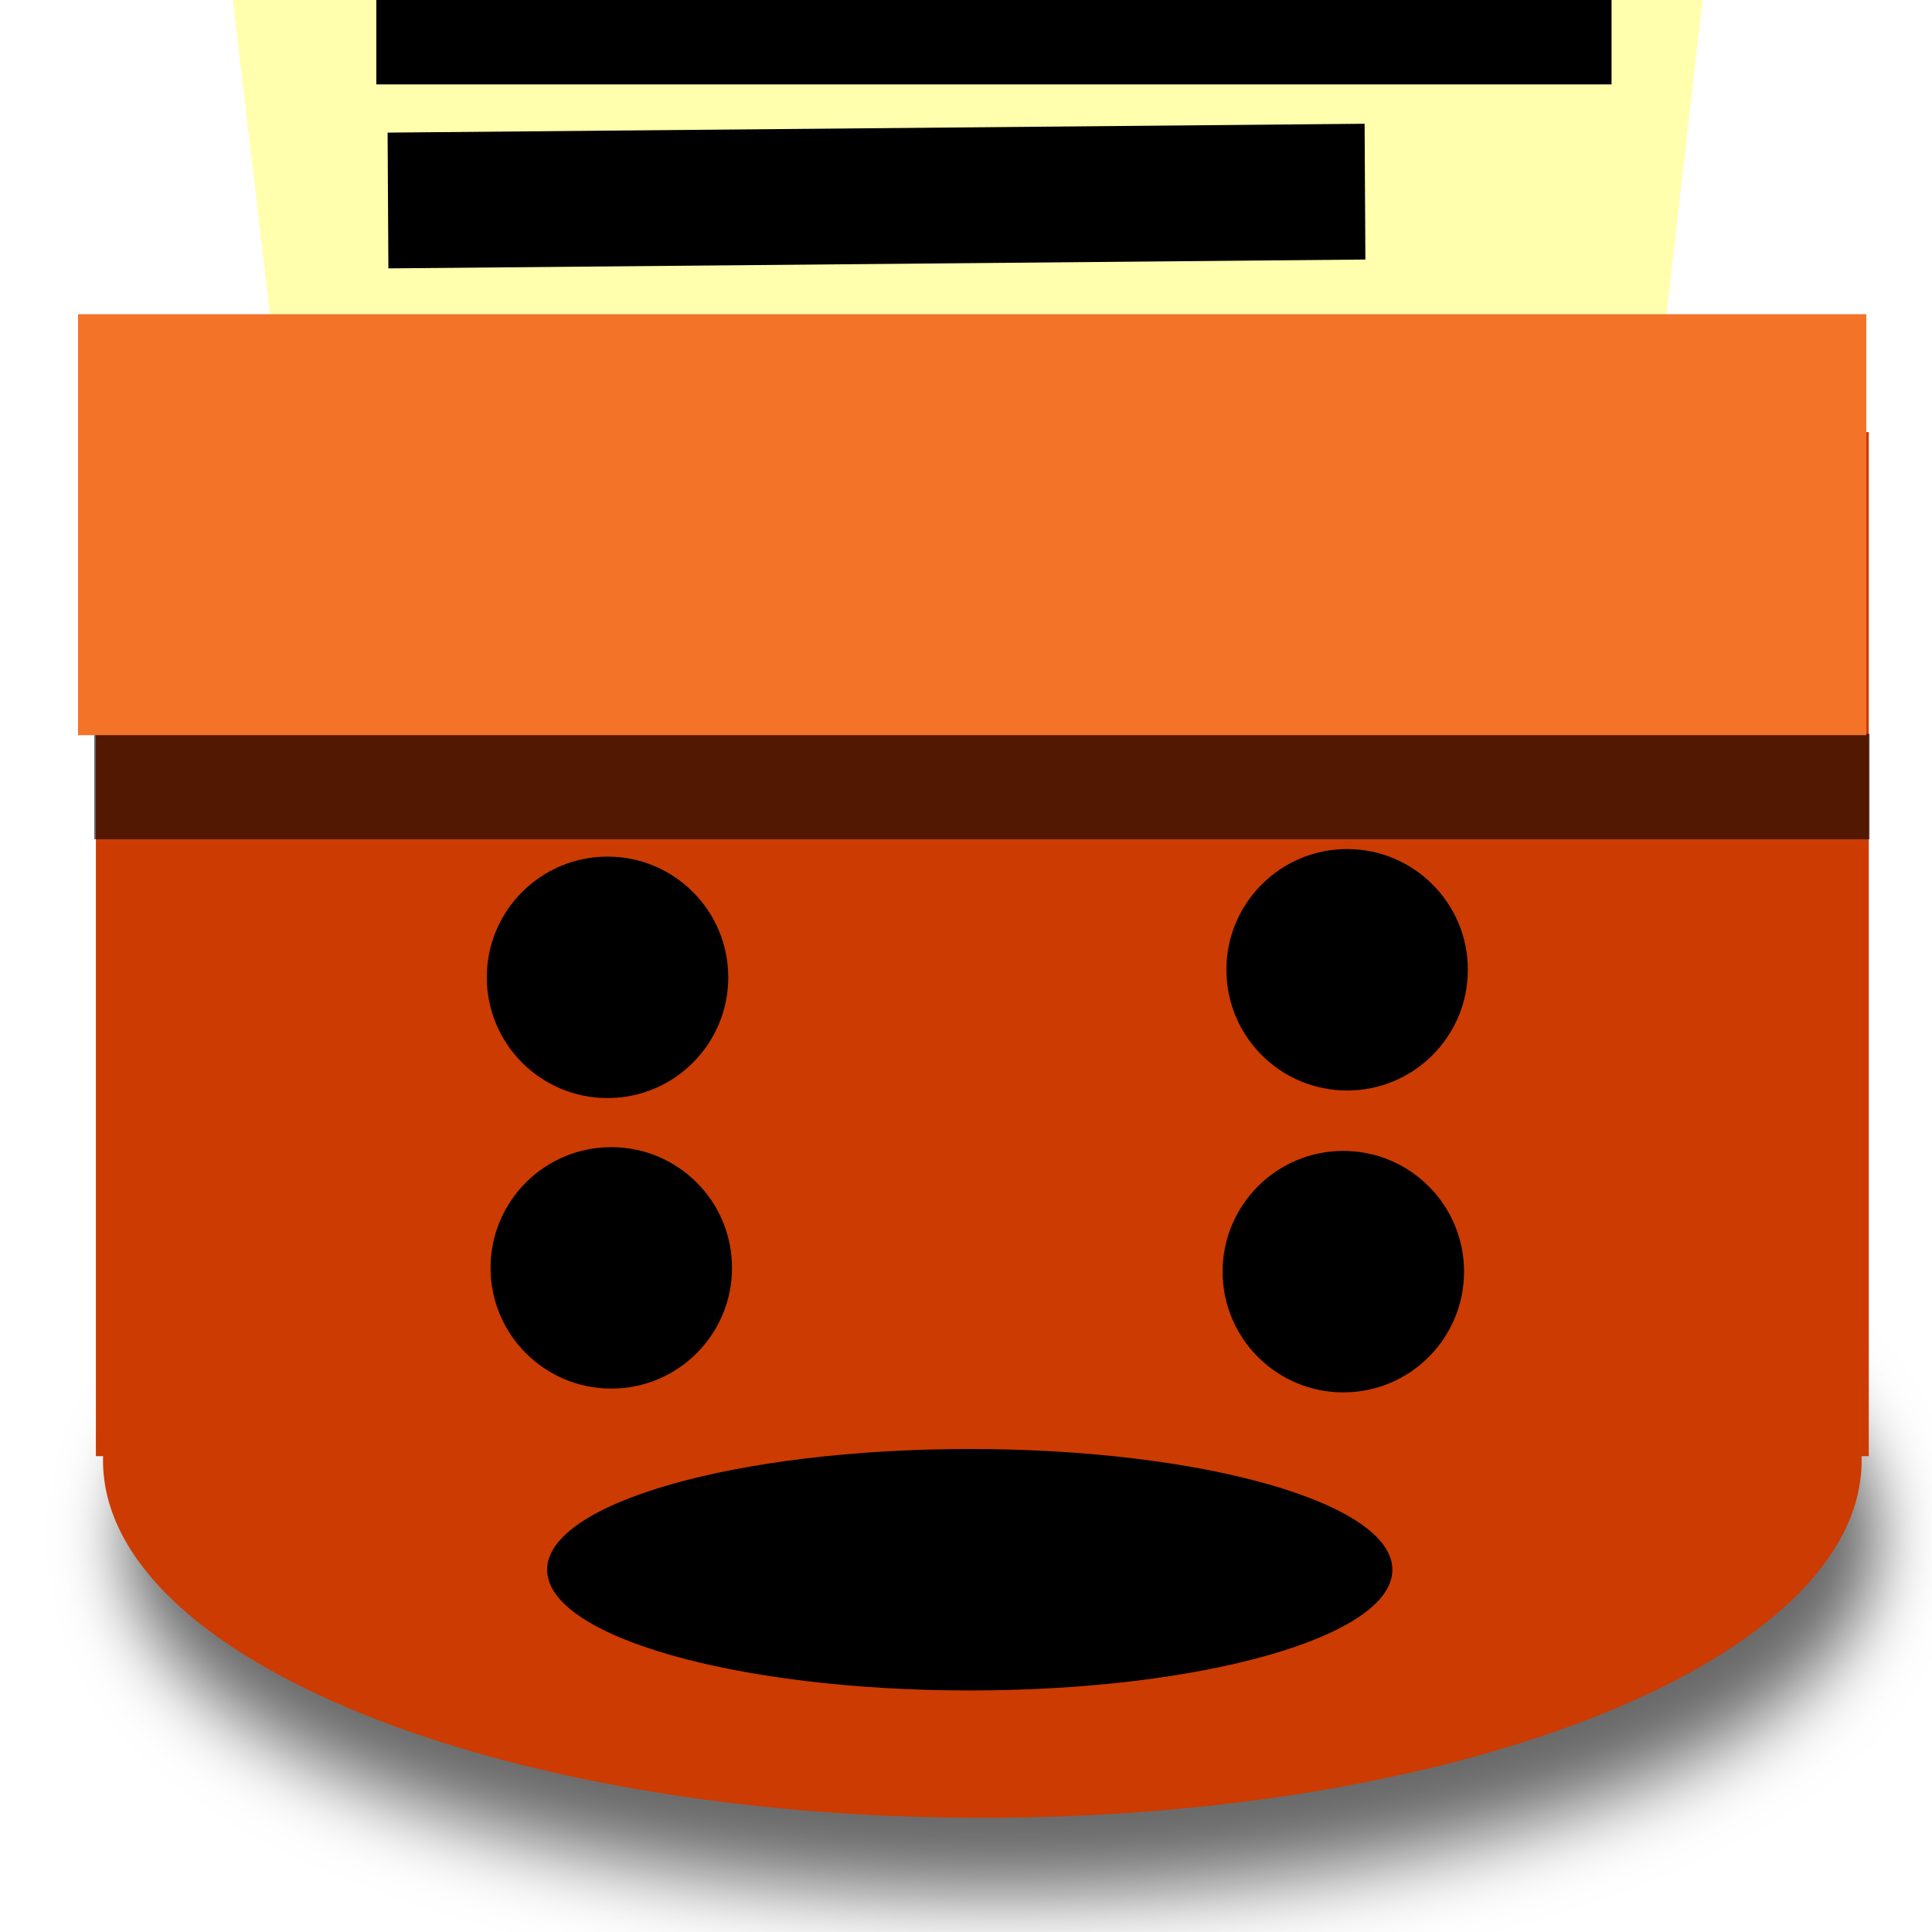
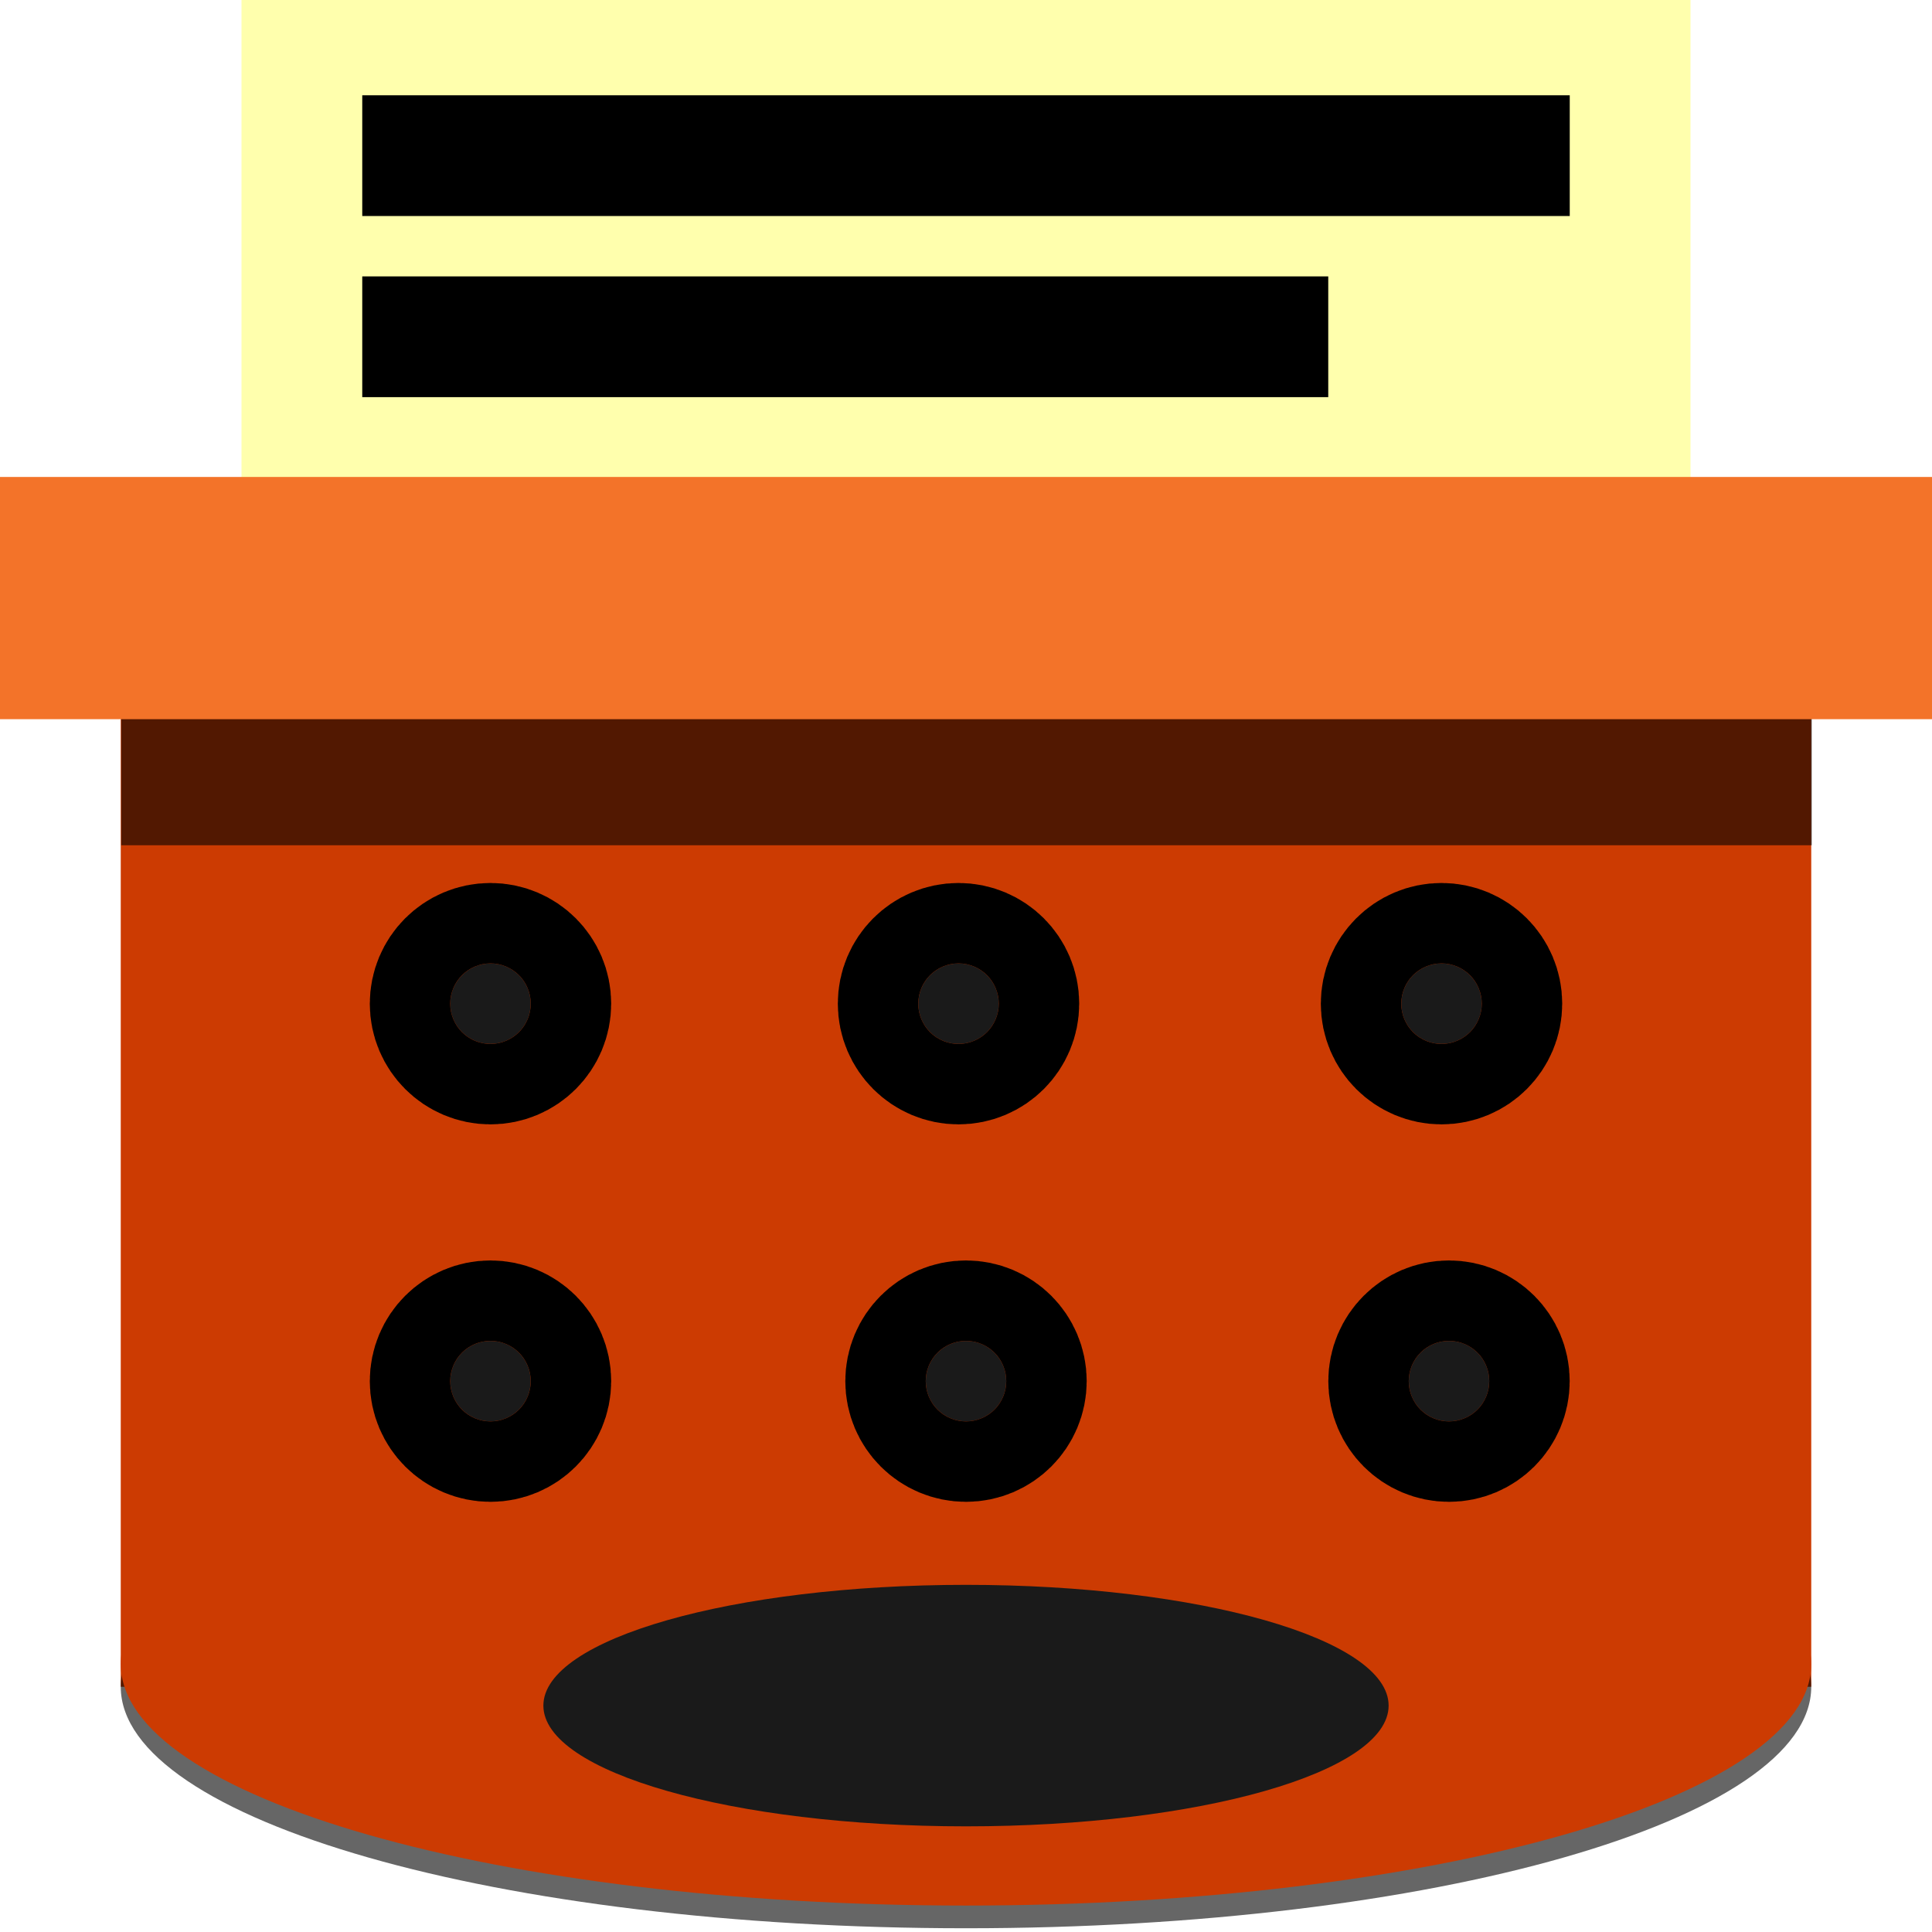
<svg xmlns="http://www.w3.org/2000/svg" xmlns:xlink="http://www.w3.org/1999/xlink" version="1.1" width="16" height="16" id="svg3935">
  <defs id="defs3937">
    <linearGradient x1="71.204" y1="6.238" x2="71.204" y2="44.341" id="linearGradient3071" xlink:href="#linearGradient4011" gradientUnits="userSpaceOnUse" gradientTransform="matrix(0.3513514,0,0,0.3513514,-17.20367,-0.9093001)" />
    <linearGradient id="linearGradient4011">
      <stop id="stop4013" style="stop-color:#ffffff;stop-opacity:1" offset="0" />
      <stop id="stop4015" style="stop-color:#ffffff;stop-opacity:0.235" offset="0.508" />
      <stop id="stop4017" style="stop-color:#ffffff;stop-opacity:0.157" offset="0.835" />
      <stop id="stop4019" style="stop-color:#ffffff;stop-opacity:0.392" offset="1" />
    </linearGradient>
    <linearGradient id="linearGradient947-5">
      <stop id="stop943-6" style="stop-color:#64baff;stop-opacity:1" offset="0" />
      <stop id="stop945-2" style="stop-color:#3689e6;stop-opacity:1" offset="1" />
    </linearGradient>
    <linearGradient x1="2035.165" y1="3208.074" x2="2035.165" y2="3241.997" id="linearGradient11527-6-5-3" xlink:href="#linearGradient947-5" gradientUnits="userSpaceOnUse" gradientTransform="matrix(0.5748496,0,0,0.4297553,-1164.014,-1377.772)" />
    <radialGradient gradientTransform="matrix(0,1.829269,-1.935148,-4.9789892e-8,23.8516,-7.862012)" gradientUnits="userSpaceOnUse" xlink:href="#linearGradient2867-449-88-871-390-598-476-591-434-148-57-177-3-8-8" id="radialGradient3386" fy="8.45" fx="1.198" r="20" cy="8.45" cx="1.198" />
    <linearGradient id="linearGradient2867-449-88-871-390-598-476-591-434-148-57-177-3-8-8">
      <stop offset="0" style="stop-color:#95a3ab;stop-opacity:1" id="stop3750-8-9-0" />
      <stop offset="0.262" style="stop-color:#667885;stop-opacity:1" id="stop3752-3-2-2" />
      <stop offset="0.705" style="stop-color:#485a6c;stop-opacity:1" id="stop3754-7-2-2-9" />
      <stop offset="1" style="stop-color:#273445;stop-opacity:1" id="stop3756-9-3-05" />
    </linearGradient>
    <linearGradient x1="74.06" y1="16.561" x2="74.06" y2="42.942" id="linearGradient3097" xlink:href="#linearGradient4806-9" gradientUnits="userSpaceOnUse" gradientTransform="matrix(0.5306905,0,0,0.5306907,-31.30318,-7.788705)" />
    <linearGradient id="linearGradient4806-9">
      <stop id="stop4808-49" style="stop-color:#ffffff;stop-opacity:1" offset="0" />
      <stop id="stop4810-05" style="stop-color:#ffffff;stop-opacity:0.235" offset="0.424" />
      <stop id="stop4812-6" style="stop-color:#ffffff;stop-opacity:0.157" offset="0.821" />
      <stop id="stop4814-7" style="stop-color:#ffffff;stop-opacity:0.392" offset="1" />
    </linearGradient>
-     <linearGradient id="linearGradient3820-7-2-2">
-       <stop offset="0" style="stop-color:#3d3d3d;stop-opacity:1" id="stop3822-2-6-36" />
-       <stop offset="0.5" style="stop-color:#686868;stop-opacity:0.498" id="stop3864-8-7-6" />
-       <stop offset="1" style="stop-color:#686868;stop-opacity:0" id="stop3824-1-2-4" />
-     </linearGradient>
-     <linearGradient id="linearGradient4632-92-3-0-8-1-6-6">
-       <stop offset="0" style="stop-color:#fafafa;stop-opacity:1" id="stop4634-68-8-0-2-9-1-1" />
-       <stop offset="1" style="stop-color:#e1e1e1;stop-opacity:1" id="stop4636-8-21-7-1-4-9-4" />
-     </linearGradient>
-     <linearGradient id="linearGradient3104-8-8-97-4-6-2-0-1-4-0-5-8-3-9-1-4">
-       <stop offset="0" style="stop-color:#000000;stop-opacity:0.322" id="stop3106-5-4-3-5-0-1-61-9-2-7-3-3-2-6-9-2" />
-       <stop offset="1" style="stop-color:#000000;stop-opacity:0.278" id="stop3108-4-3-7-8-2-4-01-9-9-0-6-4-3-7-7-3" />
-     </linearGradient>
-     <linearGradient x1="71.204" y1="15.369" x2="71.204" y2="40.496" id="linearGradient3097-3" xlink:href="#linearGradient4806-9" gradientUnits="userSpaceOnUse" gradientTransform="matrix(0.7756246,0,0,0.7756249,-43.98157,-9.614261)" />
-     <radialGradient cx="99.157" cy="186.171" r="62.769" fx="99.157" fy="186.171" id="radialGradient3108" xlink:href="#linearGradient3820-7-2-2" gradientUnits="userSpaceOnUse" gradientTransform="matrix(0.1115198,0,0,0.03548359,0.942029,15.16673)" />
-     <linearGradient gradientTransform="matrix(0.2162162,0,0,0.2162162,2.990049,13.01735)" gradientUnits="userSpaceOnUse" xlink:href="#linearGradient4011" id="linearGradient3364-8" y2="42.884" x2="71.204" y1="7.831" x1="71.204" />
-     <radialGradient gradientTransform="matrix(0,0.5485247,-0.5802737,-1.4929998e-8,23.4032,10.55795)" gradientUnits="userSpaceOnUse" xlink:href="#linearGradient4632-92-3-0-8-1-6-6" id="radialGradient3370-2" fy="8.45" fx="6.275" r="20" cy="8.45" cx="6.275" />
-     <linearGradient gradientTransform="matrix(0.5383322,0,0,0.5558293,33.38199,-4.173296)" gradientUnits="userSpaceOnUse" xlink:href="#linearGradient3104-8-8-97-4-6-2-0-1-4-0-5-8-3-9-1-4" id="linearGradient3373-2-5" y2="5.176" x2="-95.838" y1="54.2" x1="-95.838" />
-     <radialGradient cx="1.198" cy="8.45" r="20" fx="1.198" fy="8.45" id="radialGradient3386-9" xlink:href="#linearGradient2867-449-88-871-390-598-476-591-434-148-57-177-3-8-8" gradientUnits="userSpaceOnUse" gradientTransform="matrix(0,2.560977,-2.709208,-6.9705848e-8,34.89223,-9.508867)" />
-     <radialGradient gradientTransform="matrix(0.1752454,0,0,0.05575992,-1.37681,18.11914)" gradientUnits="userSpaceOnUse" xlink:href="#linearGradient3820-7-2-2" id="radialGradient3043" fy="186.171" fx="99.157" r="62.769" cy="186.171" cx="99.157" />
-     <linearGradient gradientTransform="matrix(0.7297297,0,0,0.7297297,-36.34608,-2.503931)" gradientUnits="userSpaceOnUse" xlink:href="#linearGradient4011" id="linearGradient3012" y2="44.341" x2="71.204" y1="6.238" x1="71.204" />
-     <linearGradient gradientTransform="matrix(0.3513513,0,0,0.3513513,-1.203669,15.0907)" gradientUnits="userSpaceOnUse" xlink:href="#linearGradient4011" id="linearGradient3364" y2="42.884" x2="71.204" y1="7.831" x1="71.204" />
-     <radialGradient gradientTransform="matrix(0,0.8532606,-0.9026479,-2.322444e-8,31.6272,11.64569)" gradientUnits="userSpaceOnUse" xlink:href="#linearGradient4632-92-3-0-8-1-6-6" id="radialGradient3370" fy="8.45" fx="6.275" r="20" cy="8.45" cx="6.275" />
-     <radialGradient gradientTransform="matrix(0,3.536587,-3.741287,-9.6260457e-8,47.61309,-13.69989)" gradientUnits="userSpaceOnUse" xlink:href="#linearGradient2867-449-88-871-390-598-476-591-434-148-57-177-3-8-8" id="radialGradient3386-6" fy="8.45" fx="1.198" r="20" cy="8.45" cx="1.198" />
-     <linearGradient gradientTransform="matrix(0.8074983,0,0,0.833744,46.32299,-10.00994)" gradientUnits="userSpaceOnUse" xlink:href="#linearGradient3104-8-8-97-4-6-2-0-1-4-0-5-8-3-9-1-4" id="linearGradient3373-2" y2="5.176" x2="-95.838" y1="54.2" x1="-95.838" />
-     <radialGradient cx="99.157" cy="186.171" r="62.769" fx="99.157" fy="186.171" id="radialGradient3018" xlink:href="#linearGradient3820-7-2-2" gradientUnits="userSpaceOnUse" gradientTransform="matrix(0.2708338,0,0,0.08762273,-2.855072,25.18723)" />
-     <linearGradient x1="71.204" y1="7.831" x2="71.204" y2="42.884" id="linearGradient3741" xlink:href="#linearGradient4011" gradientUnits="userSpaceOnUse" gradientTransform="matrix(0.5135135,0,0,0.5135135,-0.836132,22.97872)" />
-     <radialGradient cx="62.625" cy="4.625" r="10.625" fx="62.625" fy="4.625" id="radialGradient3748" xlink:href="#linearGradient3104-8-8-97-4-6-2-0-1-4-0-5-8-3-9-1-4" gradientUnits="userSpaceOnUse" gradientTransform="matrix(1.129412,0,0,0.2823525,-34.72941,43.69412)" />
-     <radialGradient r="20" fy="8.45" fx="6.275" cy="8.45" cx="6.275" gradientTransform="matrix(0,1.218944,-1.289497,-3.3177771e-8,46.89601,18.35099)" gradientUnits="userSpaceOnUse" id="radialGradient3398" xlink:href="#linearGradient4632-92-3-0-8-1-6-6" />
-     <linearGradient y2="5.176" x2="-95.838" y1="54.2" x1="-95.838" gradientTransform="matrix(0.8074983,0,0,0.833744,113.0116,-2.35899)" gradientUnits="userSpaceOnUse" id="linearGradient4200-6" xlink:href="#linearGradient3104-8-8-97-4-6-2-0-1-4-0-5-8-3-9-1-4" />
-     <linearGradient xlink:href="#linearGradient4011" id="linearGradient3540" gradientUnits="userSpaceOnUse" gradientTransform="matrix(1.054054,0,0,1.054054,-51.611,-2.727901)" x1="71.204" y1="6.238" x2="71.204" y2="44.341" />
-     <radialGradient xlink:href="#linearGradient2867-449-88-871-390-598-476-591-434-148-57-177-3-8-8" id="radialGradient3543" gradientUnits="userSpaceOnUse" gradientTransform="matrix(0,5.000002,-5.289406,-1.3609237e-7,68.69436,-17.9895)" cx="1.198" cy="8.45" fx="1.198" fy="8.45" r="20" />
-     <linearGradient gradientTransform="matrix(2.326875,0,0,2.326875,-135.9447,-32.84278)" gradientUnits="userSpaceOnUse" xlink:href="#linearGradient4806-9" id="linearGradient3293" y2="40.496" x2="71.204" y1="15.369" x1="71.204" />
-     <linearGradient gradientTransform="matrix(0.7297297,0,0,0.7297297,-4.346082,29.49607)" gradientUnits="userSpaceOnUse" xlink:href="#linearGradient4011" id="linearGradient3306" y2="42.884" x2="71.204" y1="7.831" x1="71.204" />
-     <linearGradient gradientTransform="matrix(1.115117,0,0,1.151361,154.3493,-4.97194)" gradientUnits="userSpaceOnUse" xlink:href="#linearGradient3104-8-8-97-4-6-2-0-1-4-0-5-8-3-9-1-4" id="linearGradient3315" y2="5.176" x2="-95.838" y1="54.2" x1="-95.838" />
-     <radialGradient gradientTransform="matrix(0,7.195125,-7.611584,-1.9584024e-7,96.31628,-28.42392)" gradientUnits="userSpaceOnUse" xlink:href="#linearGradient2867-449-88-871-390-598-476-591-434-148-57-177-3-8-8" id="radialGradient3328" fy="8.45" fx="1.198" r="20" cy="8.45" cx="1.198" />
-     <radialGradient gradientTransform="matrix(1.317647,0,0,0.37647,-34.51765,58.25882)" gradientUnits="userSpaceOnUse" xlink:href="#linearGradient3104-8-8-97-4-6-2-0-1-4-0-5-8-3-9-1-4" id="radialGradient3384" fy="4.625" fx="62.625" r="10.625" cy="4.625" cx="62.625" />
-     <radialGradient gradientTransform="matrix(0,1.706521,-1.805296,-4.6448879e-8,63.25441,23.29139)" gradientUnits="userSpaceOnUse" xlink:href="#linearGradient4632-92-3-0-8-1-6-6" id="radialGradient3399" fy="8.45" fx="6.275" r="20" cy="8.45" cx="6.275" />
-     <radialGradient r="62.769" fy="185.297" fx="99.189" cy="185.297" cx="99.189" gradientTransform="matrix(0.3823536,7.5555777e-8,-1.8372241e-8,0.1115198,-5.925427,36.33585)" gradientUnits="userSpaceOnUse" id="radialGradient3300-9" xlink:href="#linearGradient3104-8-8-97-4-6-2-0-1-4-0-5-8-3-9-1-4" />
-     <radialGradient r="62.769" fy="185.297" fx="99.189" cy="185.297" cx="99.189" gradientTransform="matrix(0.2549024,5.3967361e-8,-1.2248161e-8,0.07965545,6.716382,44.24067)" gradientUnits="userSpaceOnUse" id="radialGradient4192" xlink:href="#linearGradient3104-8-8-97-4-6-2-0-1-4-0-5-8-3-9-1-4" />
-     <linearGradient y2="40.496" x2="71.204" y1="15.369" x1="71.204" gradientTransform="matrix(4.16388,0,0,4.16388,-236.0326,-50.53443)" gradientUnits="userSpaceOnUse" id="linearGradient3118" xlink:href="#linearGradient4806-9" />
-     <radialGradient r="62.769" fy="186.171" fx="99.157" cy="186.171" cx="99.157" gradientTransform="matrix(0.6850502,0,0,0.2150277,-3.927532,68.46817)" gradientUnits="userSpaceOnUse" id="radialGradient3163" xlink:href="#linearGradient3820-7-2-2" />
-     <linearGradient id="linearGradient3242-7-3-8-0-4-58-06">
-       <stop id="stop3244-5-8-5-6-4-3-8" style="stop-color:#cdf87e;stop-opacity:1" offset="0" />
-       <stop id="stop3246-9-5-1-5-3-0-7" style="stop-color:#a2e34f;stop-opacity:1" offset="0.262" />
-       <stop id="stop3248-7-2-0-7-5-35-9" style="stop-color:#68b723;stop-opacity:1" offset="0.661" />
-       <stop id="stop3250-8-2-8-5-6-40-4" style="stop-color:#1d7e0d;stop-opacity:1" offset="1" />
-     </linearGradient>
-     <radialGradient cx="66.127" cy="48.768" r="31" fx="66.127" fy="48.768" id="radialGradient3381" xlink:href="#linearGradient3242-7-3-8-0-4-58-06" gradientUnits="userSpaceOnUse" gradientTransform="matrix(0,2.423525,-2.639279,0,226.369,-84.88818)" />
-     <linearGradient x1="24.139" y1="9.176" x2="24.139" y2="37.13" id="linearGradient3030" xlink:href="#linearGradient4361" gradientUnits="userSpaceOnUse" gradientTransform="matrix(2.113467,0,0,1.645562,50.72421,61.89995)" />
-     <linearGradient id="linearGradient4361">
-       <stop id="stop4363" style="stop-color:#ffffff;stop-opacity:1" offset="0" />
-       <stop id="stop4365" style="stop-color:#ffffff;stop-opacity:0.235" offset="0" />
-       <stop id="stop4367" style="stop-color:#ffffff;stop-opacity:0.157" offset="1" />
-       <stop id="stop4369" style="stop-color:#ffffff;stop-opacity:0.392" offset="1" />
-     </linearGradient>
-     <linearGradient x1="24.139" y1="19.795" x2="24.139" y2="26.485" id="linearGradient3030-1" xlink:href="#linearGradient4351" gradientUnits="userSpaceOnUse" gradientTransform="matrix(1.659245,0,0,2.092852,60.83215,51.57179)" />
-     <linearGradient id="linearGradient4351">
-       <stop id="stop4353" style="stop-color:#ffffff;stop-opacity:1" offset="0" />
-       <stop id="stop4355" style="stop-color:#ffffff;stop-opacity:0.235" offset="0" />
-       <stop id="stop4357" style="stop-color:#ffffff;stop-opacity:0.157" offset="1" />
-       <stop id="stop4359" style="stop-color:#ffffff;stop-opacity:0.392" offset="1" />
-     </linearGradient>
-     <radialGradient gradientTransform="matrix(-9.9735355e-6,17.90064,18.57144,0,-152.285,218.151)" gradientUnits="userSpaceOnUse" xlink:href="#linearGradient2867-449-88-871-390-598-476-591-434-148-57-177-3-8-8" id="radialGradient3183" fy="11.546" fx="-14.891" r="20" cy="11.546" cx="-14.891" />
-     <filter height="1.271" y="-0.135" width="1.087" x="-0.044" id="filter6943" style="color-interpolation-filters:sRGB">
-       <feGaussianBlur id="feGaussianBlur6945" stdDeviation="0.831" />
-     </filter>
  </defs>
-   <g transform="matrix(0.3170105,0,0,0.4008825,-2.740547,-5.555797)" id="layer1">
-     <path style="opacity:1;fill:#ffffad;fill-opacity:1;fill-rule:evenodd;stroke:none;stroke-width:2.805;stroke-linecap:butt;stroke-linejoin:miter;stroke-miterlimit:4;stroke-dasharray:none;stroke-opacity:1" d="M 15.911,21.782 14.271,10.801 53.613,10.468 51.974,21.782 Z" id="path4218" />
-     <path style="fill:none;fill-rule:evenodd;stroke:#000000;stroke-width:2.805;stroke-linecap:butt;stroke-linejoin:miter;stroke-miterlimit:4;stroke-dasharray:none;stroke-opacity:1" d="m 18.476,14.2 32.269,0" id="path4246" />
-     <path style="fill:none;fill-rule:evenodd;stroke:#000000;stroke-width:2.805;stroke-linecap:butt;stroke-linejoin:miter;stroke-miterlimit:4;stroke-dasharray:none;stroke-opacity:1" d="M 18.781,18.001 44.304,17.818" id="path4252" />
-     <ellipse ry="7.364" rx="22.909" cy="45.505" cx="34.734" id="ellipse6545" style="opacity:0.6;fill:#030101;fill-opacity:1;fill-rule:nonzero;stroke:none;stroke-linecap:square;stroke-linejoin:bevel;stroke-opacity:1;filter:url(#filter6943)" transform="matrix(1.002713,0,0,1.002713,-0.02666597,-0.03857975)" />
-     <rect y="49.024" x="19.698" height="3.122" width="30.598" id="rect6543" style="opacity:0.199;fill:none;fill-opacity:0.859;fill-rule:nonzero;stroke:none;stroke-width:0.088;stroke-linecap:square;stroke-linejoin:miter;stroke-miterlimit:4;stroke-dasharray:none;stroke-opacity:0" />
-     <text xml:space="preserve" style="font-style:normal;font-weight:normal;font-size:15px;line-height:125%;font-family:sans-serif;letter-spacing:0px;word-spacing:0px;fill:#000000;fill-opacity:1;stroke:none;stroke-width:1px;stroke-linecap:butt;stroke-linejoin:miter;stroke-opacity:1" x="22.182" y="14.727" id="text4238">
-       <tspan id="tspan4240" x="22.182" y="14.727" />
-     </text>
-     <ellipse style="opacity:1;fill:#cc3b02;fill-opacity:1;fill-rule:nonzero;stroke:none;stroke-linecap:square;stroke-linejoin:bevel;stroke-opacity:1" id="path3360" cx="34.307" cy="44.028" rx="22.971" ry="7.384" />
-     <rect style="fill:#cc3b02;fill-opacity:1;fill-rule:nonzero;stroke:none;stroke-width:0.992;stroke-linecap:square;stroke-linejoin:bevel;stroke-opacity:1" id="rect3362" width="46.315" height="21.156" x="11.15" y="22.785" />
-     <path style="opacity:0.6;fill:none;fill-rule:evenodd;stroke:#000000;stroke-width:1.476px;stroke-linecap:butt;stroke-linejoin:miter;stroke-opacity:1" d="m 11.846,29.756 0,0.703 44.901,0 0,-0.703 z" id="path4242" />
-     <rect style="opacity:1;fill:#f37329;fill-opacity:1;fill-rule:nonzero;stroke:none;stroke-width:0.03;stroke-linecap:square;stroke-linejoin:miter;stroke-miterlimit:4;stroke-dasharray:none;stroke-opacity:0" id="rect4247" width="46.716" height="8.696" x="10.684" y="20.35" />
-     <ellipse style="opacity:1;fill:#000000;fill-opacity:1;fill-rule:nonzero;stroke:none;stroke-width:1;stroke-linecap:square;stroke-linejoin:miter;stroke-miterlimit:4;stroke-dasharray:none;stroke-opacity:0" id="path4255" cx="24.516" cy="34.049" rx="3.154" ry="2.494" />
-     <ellipse ry="2.494" rx="3.154" cy="33.893" cx="43.837" id="ellipse4257" style="opacity:1;fill:#000000;fill-opacity:1;fill-rule:nonzero;stroke:none;stroke-width:1;stroke-linecap:square;stroke-linejoin:miter;stroke-miterlimit:4;stroke-dasharray:none;stroke-opacity:0" />
-     <ellipse style="opacity:1;fill:#000000;fill-opacity:1;fill-rule:nonzero;stroke:none;stroke-width:1;stroke-linecap:square;stroke-linejoin:miter;stroke-miterlimit:4;stroke-dasharray:none;stroke-opacity:0" id="ellipse4259" cx="43.738" cy="40.129" rx="3.154" ry="2.494" />
-     <ellipse ry="2.494" rx="3.154" cy="40.051" cx="24.614" id="ellipse4261" style="opacity:1;fill:#000000;fill-opacity:1;fill-rule:nonzero;stroke:none;stroke-width:1;stroke-linecap:square;stroke-linejoin:miter;stroke-miterlimit:4;stroke-dasharray:none;stroke-opacity:0" />
-     <ellipse style="opacity:1;fill:#000000;fill-opacity:1;fill-rule:nonzero;stroke:none;stroke-width:1;stroke-linecap:square;stroke-linejoin:miter;stroke-miterlimit:4;stroke-dasharray:none;stroke-opacity:0" id="path4263" cx="33.979" cy="46.287" rx="11.041" ry="2.494" />
-   </g>
+   <rect style="opacity:1;fill:#ffffad;fill-opacity:1;fill-rule:nonzero;stroke:none;stroke-width:2;stroke-linecap:square;stroke-linejoin:miter;stroke-miterlimit:4;stroke-dasharray:none;stroke-opacity:1" id="rect4168" width="12" height="4.061" x="2" y="0" />
+   <rect style="opacity:1;fill:#cc3b02;fill-opacity:1;fill-rule:nonzero;stroke:none;stroke-width:2;stroke-linecap:square;stroke-linejoin:miter;stroke-miterlimit:4;stroke-dasharray:none;stroke-opacity:1" id="rect4162" width="14" height="10" x="1" y="3.969" />
+   <rect style="opacity:0.6;fill:#000000;fill-opacity:1;fill-rule:nonzero;stroke:#000000;stroke-width:1.344;stroke-linecap:square;stroke-linejoin:miter;stroke-miterlimit:4;stroke-dasharray:none;stroke-opacity:1" id="rect4180" width="12.656" height="0.5" x="1.676" y="5.828" />
+   <ellipse ry="2" rx="7" cy="13.969" cx="8" id="ellipse4176" style="opacity:0.6;fill:#000000;fill-opacity:1;fill-rule:nonzero;stroke:none;stroke-width:2;stroke-linecap:square;stroke-linejoin:miter;stroke-miterlimit:4;stroke-dasharray:none;stroke-opacity:1" />
+   <rect style="opacity:1;fill:#f37329;fill-opacity:1;fill-rule:nonzero;stroke:none;stroke-width:2;stroke-linecap:square;stroke-linejoin:miter;stroke-miterlimit:4;stroke-dasharray:none;stroke-opacity:1" id="rect4164" width="16" height="2.006" x="0" y="3.95" />
+   <ellipse style="opacity:1;fill:#cc3b02;fill-opacity:1;fill-rule:nonzero;stroke:none;stroke-width:2;stroke-linecap:square;stroke-linejoin:miter;stroke-miterlimit:4;stroke-dasharray:none;stroke-opacity:1" id="path4170" cx="8" cy="13.781" rx="7" ry="2" />
+   <circle style="opacity:1;fill:#1a1a1a;fill-opacity:1;fill-rule:nonzero;stroke:#000000;stroke-width:1.333;stroke-linecap:square;stroke-linejoin:miter;stroke-miterlimit:4;stroke-dasharray:none;stroke-opacity:1" id="path4182" cx="4.062" cy="8.312" r="0.333" />
+   <circle cy="8.312" cx="7.938" id="circle4184" style="opacity:1;fill:#1a1a1a;fill-opacity:1;fill-rule:nonzero;stroke:#000000;stroke-width:1.333;stroke-linecap:square;stroke-linejoin:miter;stroke-miterlimit:4;stroke-dasharray:none;stroke-opacity:1" r="0.333" />
+   <circle cy="11.438" cx="4.062" id="circle4188" style="opacity:1;fill:#1a1a1a;fill-opacity:1;fill-rule:nonzero;stroke:#000000;stroke-width:1.333;stroke-linecap:square;stroke-linejoin:miter;stroke-miterlimit:4;stroke-dasharray:none;stroke-opacity:1" r="0.333" />
+   <circle style="opacity:1;fill:#1a1a1a;fill-opacity:1;fill-rule:nonzero;stroke:#000000;stroke-width:1.333;stroke-linecap:square;stroke-linejoin:miter;stroke-miterlimit:4;stroke-dasharray:none;stroke-opacity:1" id="circle4190" cx="8" cy="11.438" r="0.333" />
+   <path style="fill:none;fill-rule:evenodd;stroke:#000000;stroke-width:1px;stroke-linecap:butt;stroke-linejoin:miter;stroke-opacity:1" d="m 3,1.289 10,0" id="path4176" />
+   <path style="fill:none;fill-rule:evenodd;stroke:#000000;stroke-width:1px;stroke-linecap:butt;stroke-linejoin:miter;stroke-opacity:1" d="m 3,2.789 8,0" id="path4178" />
+   <ellipse style="opacity:1;fill:#1a1a1a;fill-opacity:1;fill-rule:nonzero;stroke:none;stroke-width:2;stroke-linecap:square;stroke-linejoin:miter;stroke-miterlimit:4;stroke-dasharray:none;stroke-opacity:1" id="path4180" cx="8" cy="14.125" rx="3.5" ry="1" />
+   <circle r="0.333" style="opacity:1;fill:#1a1a1a;fill-opacity:1;fill-rule:nonzero;stroke:#000000;stroke-width:1.333;stroke-linecap:square;stroke-linejoin:miter;stroke-miterlimit:4;stroke-dasharray:none;stroke-opacity:1" id="circle4182" cx="11.938" cy="8.312" />
+   <circle r="0.333" cy="11.438" cx="12" id="circle4185" style="opacity:1;fill:#1a1a1a;fill-opacity:1;fill-rule:nonzero;stroke:#000000;stroke-width:1.333;stroke-linecap:square;stroke-linejoin:miter;stroke-miterlimit:4;stroke-dasharray:none;stroke-opacity:1" />
</svg>
